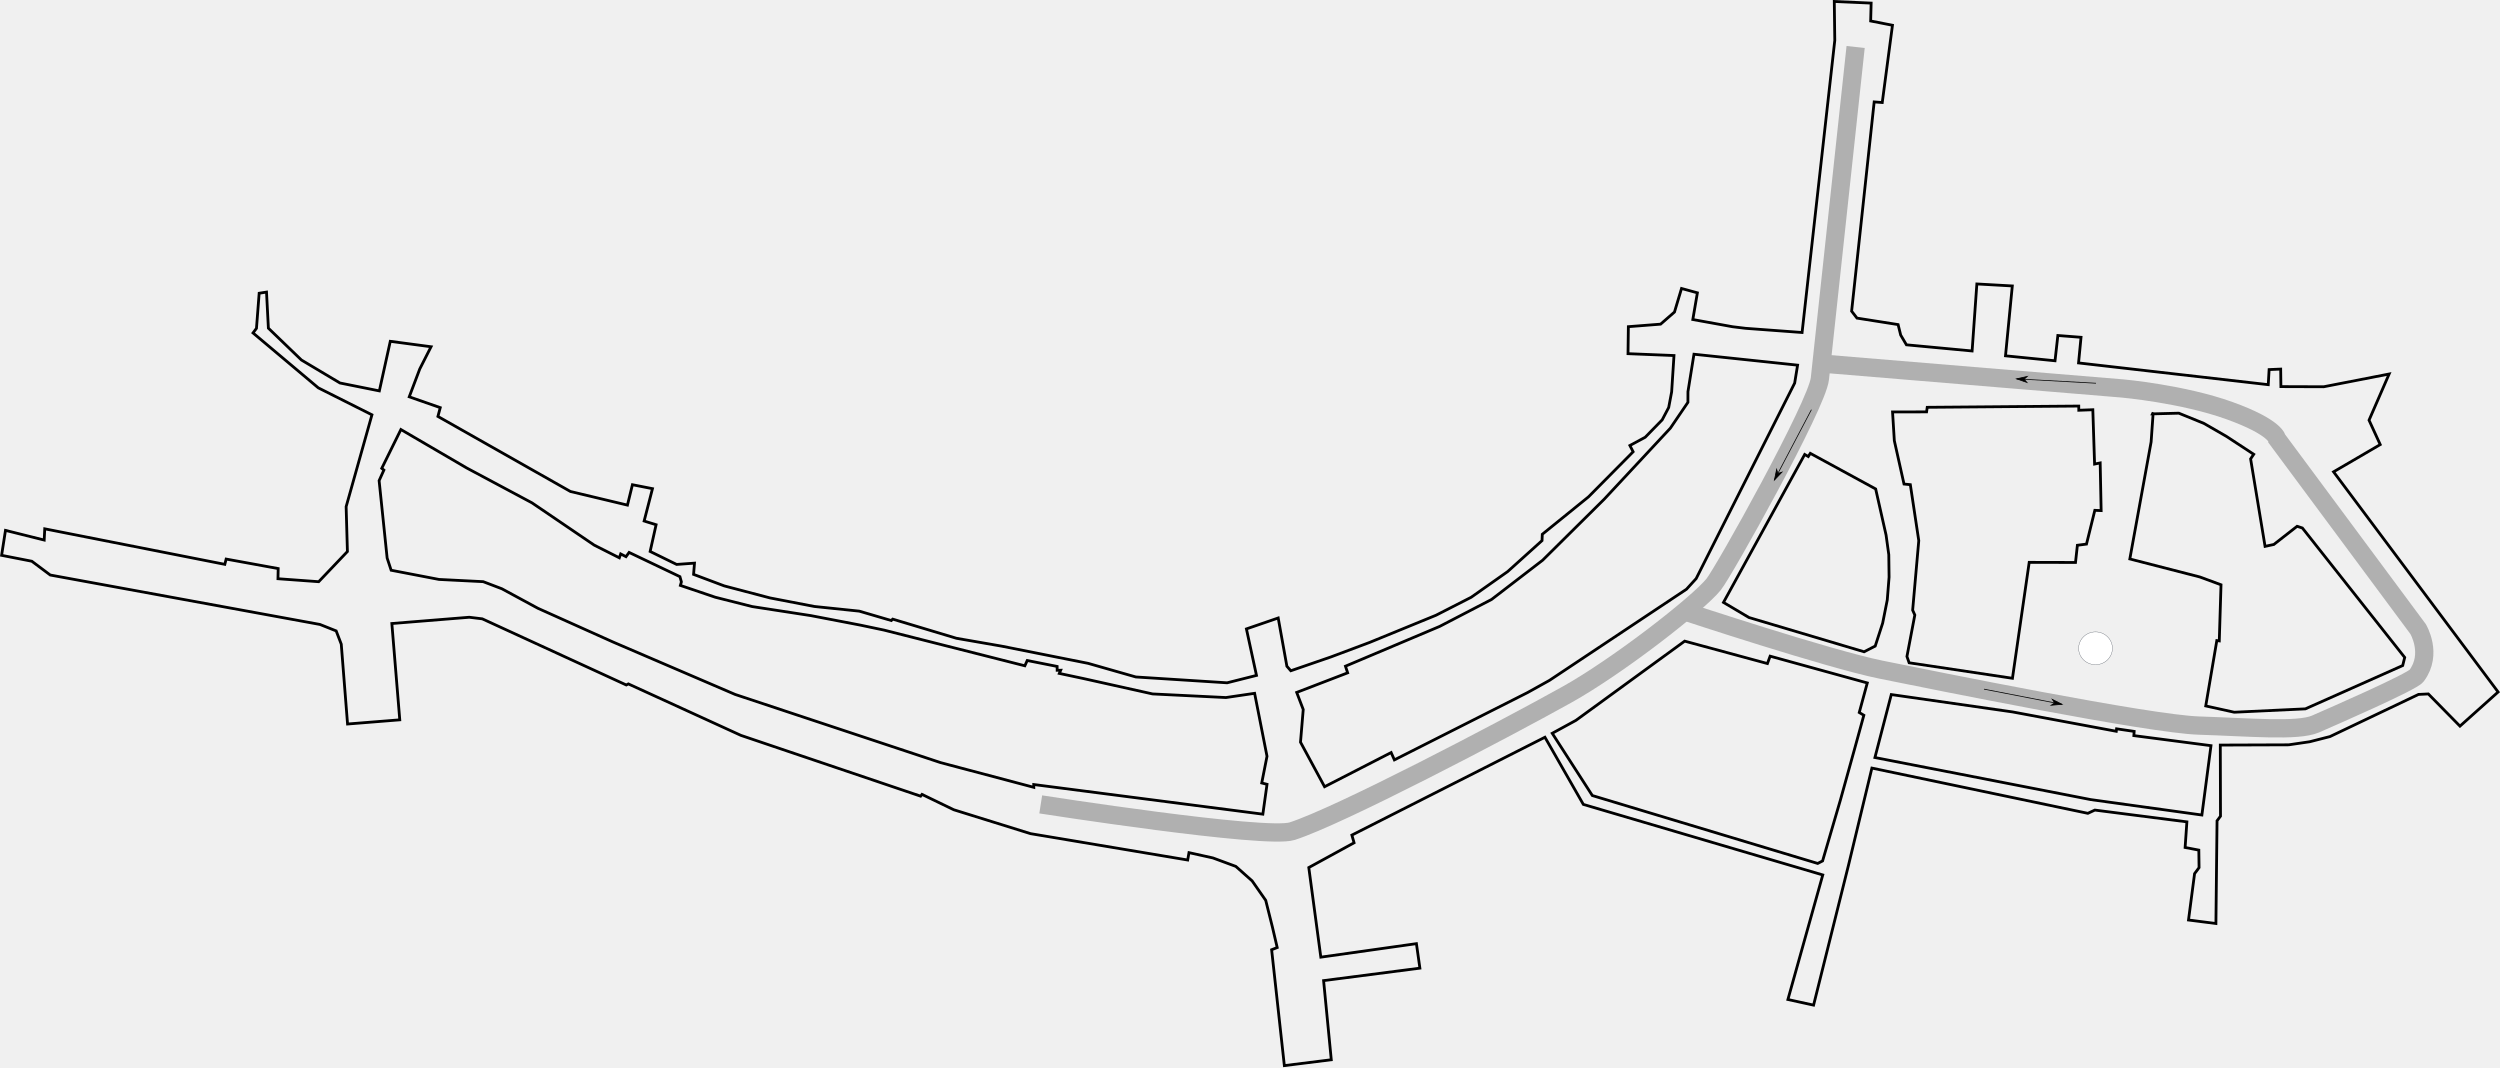
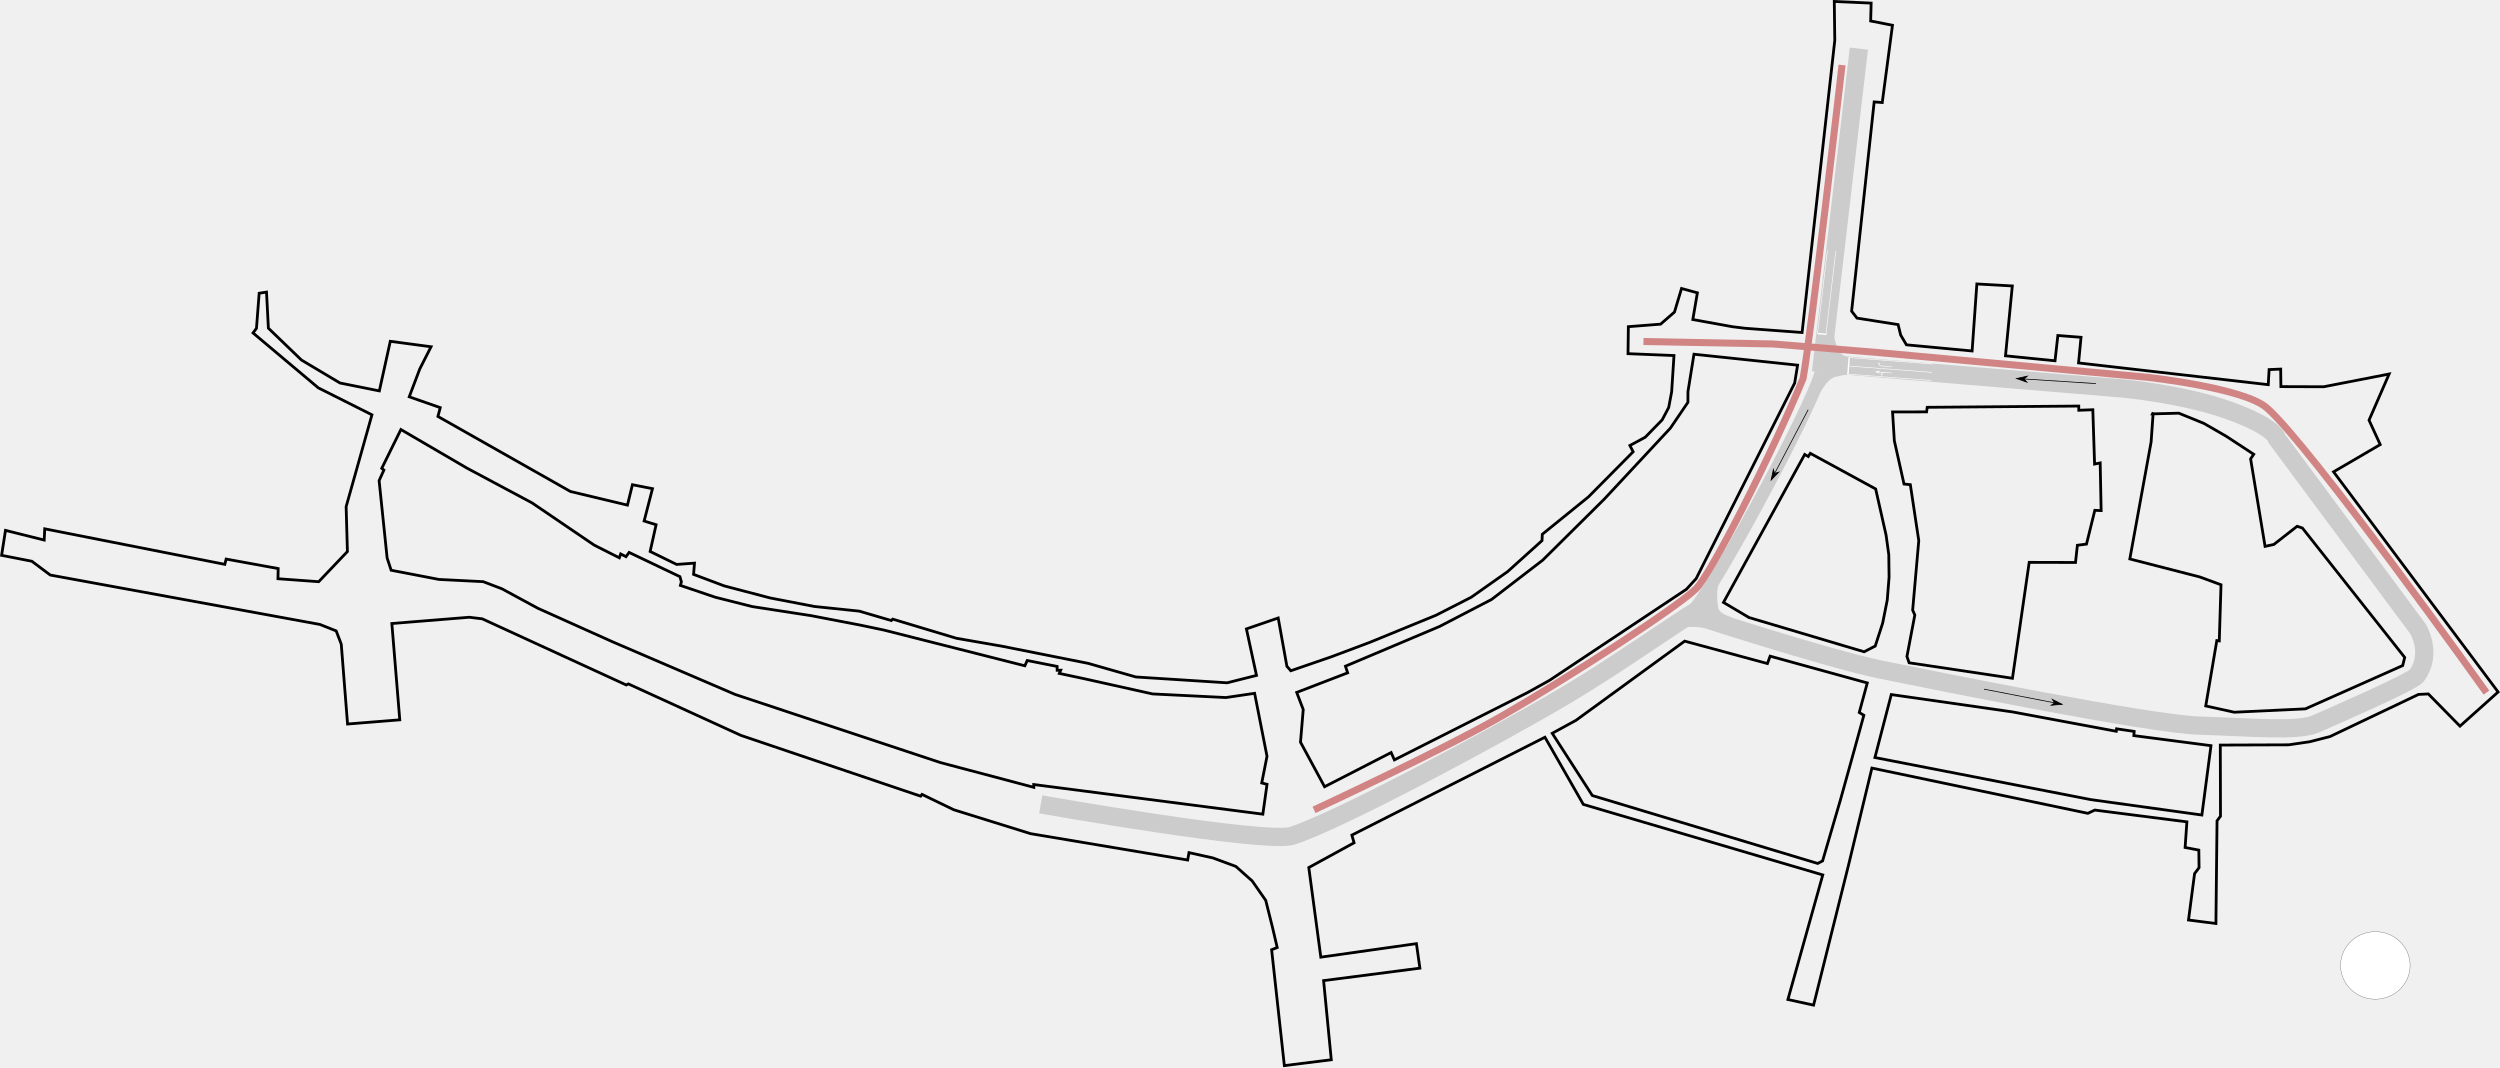
<svg xmlns="http://www.w3.org/2000/svg" version="1.1" width="889.202mm" height="379.578mm" viewBox="0 0 889.202 379.578" id="svg12">
  <defs id="defs16">
+     <marker style="overflow:visible;" id="marker1666" refX="0.0" refY="0.0" orient="auto">
+       <path transform="scale(0.2) rotate(180) translate(6,0)" style="fill-rule:evenodd;stroke:#000000;stroke-width:1pt;stroke-opacity:1;fill:#000000;fill-opacity:1" d="M 0.0,0.0 L 5.0,-5.0 L -12.5,0.0 L 5.0,5.0 L 0.0,0.0 z " id="path1664" />
+     </marker>
+     <marker style="overflow:visible" id="marker1590" refX="0" refY="0" orient="auto">
+       <path transform="matrix(-0.4,0,0,-0.4,-4,0)" style="fill:#000000;fill-opacity:1;fill-rule:evenodd;stroke:#000000;stroke-width:1pt;stroke-opacity:1" d="M 0,0 5,-5 -12.5,0 5,5 Z" id="path1588" />
+     </marker>
+     <marker style="overflow:visible;" id="Arrow1Send" refX="0.0" refY="0.0" orient="auto">
+       <path transform="scale(0.2) rotate(180) translate(6,0)" style="fill-rule:evenodd;stroke:#ffffff;stroke-width:1pt;stroke-opacity:1;fill:#ffffff;fill-opacity:1" d="M 0.0,0.0 L 5.0,-5.0 L -12.5,0.0 L 5.0,5.0 L 0.0,0.0 z " id="path976" />
+     </marker>
+     <marker style="overflow:visible" id="marker1440" refX="0" refY="0" orient="auto">
+       <path transform="matrix(-0.4,0,0,-0.4,-4,0)" style="fill:#000000;fill-opacity:1;fill-rule:evenodd;stroke:#000000;stroke-width:1pt;stroke-opacity:1" d="M 0,0 5,-5 -12.5,0 5,5 Z" id="path1438" />
+     </marker>
+     <marker style="overflow:visible;" id="Arrow1Mend" refX="0.0" refY="0.0" orient="auto">
+       <path transform="scale(0.4) rotate(180) translate(10,0)" style="fill-rule:evenodd;stroke:#000000;stroke-width:1pt;stroke-opacity:1;fill:#000000;fill-opacity:1" d="M 0.0,0.0 L 5.0,-5.0 L -12.5,0.0 L 5.0,5.0 L 0.0,0.0 z " id="path970" />
+     </marker>
+     <marker style="overflow:visible" id="marker917" refX="0" refY="0" orient="auto">
+       <path transform="matrix(-0.8,0,0,-0.8,-10,0)" style="fill:#000000;fill-opacity:1;fill-rule:evenodd;stroke:#000000;stroke-width:1pt;stroke-opacity:1" d="M 0,0 5,-5 -12.5,0 5,5 Z" id="path915" />
+     </marker>
    <marker style="overflow:visible;" id="Arrow1Lend" refX="0.0" refY="0.0" orient="auto">
      <path transform="scale(0.8) rotate(180) translate(12.5,0)" style="fill-rule:evenodd;stroke:#000000;stroke-width:1pt;stroke-opacity:1;fill:#000000;fill-opacity:1" d="M 0.0,0.0 L 5.0,-5.0 L -12.5,0.0 L 5.0,5.0 L 0.0,0.0 z " id="path861" />
    </marker>
    <marker style="overflow:visible" id="Arrow1Lstart" refX="0.0" refY="0.0" orient="auto">
      <path transform="scale(0.8) translate(12.5,0)" style="fill-rule:evenodd;stroke:#000000;stroke-width:1pt;stroke-opacity:1;fill:#000000;fill-opacity:1" d="M 0.0,0.0 L 5.0,-5.0 L -12.5,0.0 L 5.0,5.0 L 0.0,0.0 z " id="path858" />
    </marker>
    <marker style="overflow:visible" id="Arrow1Lend-0" refX="0" refY="0" orient="auto">
      <path transform="matrix(-0.8,0,0,-0.8,-10,0)" style="fill:#000000;fill-opacity:1;fill-rule:evenodd;stroke:#000000;stroke-width:1pt;stroke-opacity:1" d="M 0,0 5,-5 -12.5,0 5,5 Z" id="path861-7" />
    </marker>
    <marker style="overflow:visible" id="Arrow1Lend-5" refX="0" refY="0" orient="auto">
      <path transform="matrix(-0.8,0,0,-0.8,-10,0)" style="fill:#000000;fill-opacity:1;fill-rule:evenodd;stroke:#000000;stroke-width:1pt;stroke-opacity:1" d="M 0,0 5,-5 -12.5,0 5,5 Z" id="path861-8" />
    </marker>
+     <marker style="overflow:visible" id="Arrow1Mend-1" refX="0" refY="0" orient="auto">
+       <path transform="matrix(-0.4,0,0,-0.4,-4,0)" style="fill:#ffffff;fill-opacity:1;fill-rule:evenodd;stroke:#ffffff;stroke-width:1pt;stroke-opacity:1" d="M 0,0 5,-5 -12.5,0 5,5 Z" id="path970-1" />
+     </marker>
+     <marker style="overflow:visible" id="Arrow1Send-5" refX="0" refY="0" orient="auto">
+       <path transform="matrix(-0.2,0,0,-0.2,-1.2,0)" style="fill:#ffffff;fill-opacity:1;fill-rule:evenodd;stroke:#ffffff;stroke-width:1pt;stroke-opacity:1" d="M 0,0 5,-5 -12.5,0 5,5 Z" id="path976-4" />
+     </marker>
+     <marker style="overflow:visible" id="Arrow1Send-8" refX="0" refY="0" orient="auto">
+       <path transform="matrix(-0.2,0,0,-0.2,-1.2,0)" style="fill:#ffffff;fill-opacity:1;fill-rule:evenodd;stroke:#ffffff;stroke-width:1pt;stroke-opacity:1" d="M 0,0 5,-5 -12.5,0 5,5 Z" id="path976-3" />
+     </marker>
+     <marker style="overflow:visible" id="Arrow1Send-5-2" refX="0" refY="0" orient="auto">
+       <path transform="matrix(-0.2,0,0,-0.2,-1.2,0)" style="fill:#ffffff;fill-opacity:1;fill-rule:evenodd;stroke:#ffffff;stroke-width:1pt;stroke-opacity:1" d="M 0,0 5,-5 -12.5,0 5,5 Z" id="path976-4-5" />
+     </marker>
  </defs>
+   <path style="fill:#cccccc;fill-opacity:1;fill-rule:evenodd;stroke:none;stroke-width:0.265px;stroke-linecap:butt;stroke-linejoin:miter;stroke-opacity:1" d="m 645.339,142.995 c 2.473,-3.892 4.448,-8.28 7.613,-8.993 7.871,-1.774 7.53,-0.598 7.53,-0.598 0,0 0.204,-2.44 0.972,-5.465 -3.977,-0.08 -7.2,-1.819 -7.931,-4.043 -1.426,-4.34 -1.436,-4.866 -0.946,-7.676 0.491,-2.811 -0.15,-2.784 -0.15,-2.784 z" id="path2069-6" />
  <g id="g10" transform="translate(0.5680582,0.5228749)">
    <path d="m 601.943,125.468 36.857,3.889 -1.041,6.373 -35.034,69.536 -3.445,3.785 -48.738,32.428 -7.804,4.341 -47.35,23.931 -1.157,-2.604 -23.673,12.153 -8.565,-15.851 0.973,-11.61 -2.325,-6.08 18.125,-6.968 -0.779,-2.359 33.503,-14.15 18.466,-9.591 18.16,-13.952 21.927,-21.732 23.504,-25.243 6.244,-9.184 0.013,-3.803 z m 180.655,163.894 -39.496,-5.477 -76.798,-14.971 5.824,-22.396 43.124,6.178 36.894,6.882 0.113,-0.874 6.25,0.917 -0.105,1.498 27.432,3.575 z m -426.972,-60.075 -16.006,-2.785 -22.671,-6.814 -0.492,0.505 -11.397,-3.344 -15.992,-1.663 -15.76,-3.038 -16.275,-4.278 -10.908,-4.098 0.322,-3.995 -6.357,0.457 -9.417,-4.616 2.122,-9.505 -4.259,-1.316 2.97,-11.511 -7.13,-1.404 -1.777,7.256 -20.275,-4.849 -47.135,-26.697 0.833,-3.128 -11.03,-3.847 3.739,-9.9 4.014,-7.908 -14.498,-1.931 -3.888,17.633 -14.01,-2.811 -13.706,-8.177 -11.751,-11.319 -0.666,-12.835 -2.615,0.408 -0.96,12.482 -1.226,1.637 23.211,19.525 19.09,9.603 -9.182,32.666 0.457,15.956 -10.216,10.732 -14.487,-1.059 0.078,-3.617 -18.509,-3.376 -0.475,1.877 -64.045,-12.634 -0.197,3.993 L 1.382,188.124 0,196.996 l 10.757,2.104 6.552,4.903 95.924,17.581 5.769,2.294 1.808,4.715 2.241,28.402 18.571,-1.488 -2.816,-34.256 27.544,-2.228 4.624,0.563 51.21,23.527 0.744,-0.384 40.038,18.31 63.91,21.617 0.491,-0.63 11.3,5.465 27.309,8.5 55.891,9.377 0.465,-2.625 8.508,1.885 8.149,3.012 5.806,5.162 4.831,6.921 2.368,9.446 1.717,7.335 -1.986,0.774 4.526,41.217 16.691,-2.086 -2.735,-28.147 34.252,-4.433 -1.236,-8.713 -33.998,4.804 -4.28,-31.868 16.105,-8.813 -0.784,-2.733 68.669,-34.806 13.659,23.89 85.163,25.087 -12.403,44.304 9.133,2.002 12.455,-49.916 8.289,-34.399 76.813,16.093 2.48,-1.154 32.742,4.192 -0.631,9.111 4.878,0.935 0.08,6.234 -1.594,2.14 -2.158,16.488 9.748,1.246 0.402,-36.542 1.227,-1.637 -0.067,-25.288 24.319,-0.089 7.472,-1.094 7.213,-1.839 31.497,-14.995 3.491,-0.17 11.252,11.452 13.568,-12.146 -58.526,-78.306 16.594,-9.691 -3.98,-8.678 7.15,-16.428 -23.273,4.539 -15.222,-0.053 -0.08,-6.234 -4.115,0.178 -0.305,5.366 -67.474,-7.735 0.881,-9.114 -8.243,-0.642 -1.007,8.991 -17.615,-1.768 2.424,-24.846 -12.611,-0.71 -1.689,23.839 -23.36,-2.193 -2.041,-3.465 -0.922,-3.729 -14.628,-2.305 -1.903,-2.469 8.022,-74.424 2.872,0.212 L 672.547,8.462 664.792,6.941 664.959,0.579 651.851,0 l 0.179,13.839 -11.634,103.9 -20.107,-1.486 -4.624,-0.564 -14.132,-2.561 1.624,-9.498 -5.635,-1.548 -2.512,8.387 -4.935,4.304 -11.467,0.896 -0.125,9.603 16.353,0.662 -0.831,12.917 -1.051,5.563 -2.314,4.394 -6.034,6.188 -5.452,2.938 1.152,2.23 -15.887,16.042 -16.422,13.306 -0.096,2.246 -12.209,11.007 -12.982,9.146 -12.518,6.397 -23.58,9.657 -13.782,5.166 -14.284,4.923 -1.393,-1.603 -3.092,-17.168 -11.303,3.887 3.583,16.539 -10.446,2.629 -32.466,-2.074 -16.976,-4.847 z m 53.745,17.011 26.092,1.283 10.211,-1.504 4.407,22.389 -1.873,9.501 1.878,0.474 -1.484,10.619 -81.483,-10.542 0.013,0.997 -33.177,-8.798 -73.052,-24.242 -43.411,-18.64 -26.731,-11.998 -12.816,-6.941 -6.646,-2.532 -15.731,-0.793 -17.011,-3.27 -1.429,-4.346 -2.853,-27.521 1.698,-3.763 -0.757,-0.614 6.807,-13.805 23.384,13.662 23.243,12.417 22.154,15.05 8.917,4.498 0.481,-1.378 1.884,0.973 1.103,-1.511 18.078,8.619 0.523,1.864 -0.358,1.252 12.406,4.203 13.143,3.321 20.878,3.221 17.636,3.388 8.382,1.762 50.071,12.694 0.849,-1.881 10.632,2.107 0.018,1.371 1.247,-0.016 -0.484,1.129 8.57,1.822 z m 150.588,9.4 38.687,-28.183 29.423,7.975 0.964,-2.631 34.558,9.53 -2.859,10.512 1.635,0.977 -3.337,12.139 -5.007,18.021 -6.333,21.655 -1.735,0.895 -80.161,-24.154 -14.26,-22.137 z" style="fill:none;stroke:#000000" id="path2" />
    <path d="m 672.577,146.005 0.631,10.217 3.443,15.418 2.249,0.22 3.002,19.913 -2.176,24.719 0.771,1.736 -2.804,14.751 0.777,2.235 36.752,5.512 5.956,-41.228 16.47,0.037 0.67,-6.119 3.239,-0.416 2.964,-12.009 2.247,0.096 -0.344,-16.955 -1.991,0.4 -0.624,-19.32 -4.988,0.189 -0.019,-1.496 -53.894,0.446 -0.229,1.624 z" style="fill:none;stroke:#000000" id="path4" />
    <path d="m 765.281,146.181 -0.738,10.484 -7.573,41.622 24.911,6.413 7.522,2.771 -0.616,19.96 -0.875,-0.113 -3.942,23.245 10.135,2.239 25.312,-1.199 34.611,-15.409 0.712,-2.877 -36.401,-46.044 -1.879,-0.599 -8.276,6.466 -3.111,0.664 -5.142,-31.109 1.102,-1.635 -9.689,-6.36 -8.045,-4.635 -8.905,-3.626 -9.354,0.245 z" style="fill:none;stroke:#000000" id="path6" />
    <path d="m 641.331,161.122 -28.889,52.622 9.053,5.37 40.956,12.191 3.966,-2.046 2.64,-8.14 1.64,-8.251 0.644,-8.114 -0.103,-7.979 -0.963,-6.971 -3.705,-16.412 -23.245,-12.669 -0.734,1.132 z" style="fill:none;stroke:#000000" id="path8" />
  </g>
-   <ellipse style="color:#000000;overflow:visible;opacity:0.99;fill:#ffffff;stroke:#343c48;stroke-width:0.1;stroke-miterlimit:4;stroke-dasharray:none" id="path847" cx="745.338" cy="230.584" rx="6.005" ry="5.832" />
-   <path style="fill:none;fill-rule:evenodd;stroke:#b0b0b0;stroke-width:6.5;stroke-linecap:butt;stroke-linejoin:miter;stroke-miterlimit:4;stroke-dasharray:none;stroke-opacity:1" d="M 660.013,16.71 647.295,134.724 c -0.999,9.266 -34.07,68.525 -37.796,73.144 -5.562,6.893 -34.036,29.092 -52.255,39.245 -22.893,12.757 -80.916,43.156 -97.654,48.522 -9.327,2.99 -89.424,-9.53 -89.424,-9.53" id="path835" />
-   <path style="font-variation-settings:normal;opacity:1;vector-effect:none;fill:none;fill-opacity:1;fill-rule:evenodd;stroke:#b0b0b0;stroke-width:6.5;stroke-linecap:butt;stroke-linejoin:miter;stroke-miterlimit:4;stroke-dasharray:none;stroke-dashoffset:0;stroke-opacity:1;stop-color:#000000;stop-opacity:1" d="m 598.91,217.365 c 0,0 51.318,17.001 70.122,20.816 18.804,3.815 95.381,19.349 113.095,19.894 17.714,0.545 35.155,2.18 41.423,-0.545 6.268,-2.725 34.337,-14.989 35.972,-17.169 5.861,-7.815 0.545,-16.624 0.545,-16.624 L 809.924,156.153 c 0,0 -0.273,-4.088 -16.896,-10.083 -16.624,-5.995 -38.153,-7.903 -38.153,-7.903 L 649.684,129.446" id="path837" />
+   <ellipse style="color:#000000;overflow:visible;opacity:0.99;fill:#ffffff;stroke:#343c48;stroke-width:0.1;stroke-miterlimit:4;stroke-dasharray:none" id="path847" cx="844.863" cy="343.384" rx="12.365" ry="12.01" />
+   <path style="fill:none;fill-rule:evenodd;stroke:#cccccc;stroke-width:6.5;stroke-linecap:butt;stroke-linejoin:miter;stroke-miterlimit:4;stroke-dasharray:none;stroke-opacity:1" d="m 606.13,215.545 c -9.212,5.343 -30.949,20.924 -48.886,31.567 -24.255,14.392 -80.916,44.791 -97.654,50.157 -9.327,2.99 -89.424,-11.165 -89.424,-11.165" id="path2061" />
+   <path style="fill:none;fill-rule:evenodd;stroke:#cccccc;stroke-width:4.5;stroke-linecap:butt;stroke-linejoin:miter;stroke-miterlimit:4;stroke-dasharray:none;stroke-opacity:1" d="m 647.704,132.408 c -3.418,13.309 -41.608,83.56 -45.913,84.902" id="path2059" />
+   <path style="fill:none;fill-rule:evenodd;stroke:#cccccc;stroke-width:6.5;stroke-linecap:butt;stroke-linejoin:miter;stroke-miterlimit:4;stroke-dasharray:none;stroke-opacity:1" d="M 661.169,17.288 647.704,132.408" id="path835" />
+   <path style="font-variation-settings:normal;opacity:1;vector-effect:none;fill:none;fill-opacity:1;fill-rule:evenodd;stroke:#cccccc;stroke-width:6.5;stroke-linecap:butt;stroke-linejoin:miter;stroke-miterlimit:4;stroke-dasharray:none;stroke-dashoffset:0;stroke-opacity:1;stop-color:#000000;stop-opacity:1" d="m 601.319,218.425 c 0,0 48.91,15.941 67.714,19.756 18.804,3.815 95.381,19.349 113.095,19.894 17.714,0.545 35.155,2.18 41.423,-0.545 6.268,-2.725 34.337,-14.989 35.972,-17.169 5.861,-7.815 0.545,-16.624 0.545,-16.624 L 809.924,156.153 c 0,0 -0.273,-4.088 -16.896,-10.083 -16.624,-5.995 -38.153,-7.903 -38.153,-7.903 L 649.684,129.446" id="path837" />
  <path style="fill:none;fill-rule:evenodd;stroke:#000000;stroke-width:0.265;stroke-linecap:butt;stroke-linejoin:miter;stroke-opacity:1;stroke-miterlimit:4;stroke-dasharray:none;marker-end:url(#Arrow1Lend)" d="m 705.666,245.114 27.749,5.396" id="path856" />
-   <path style="fill:none;fill-rule:evenodd;stroke:#000000;stroke-width:0.265;stroke-linecap:butt;stroke-linejoin:miter;stroke-miterlimit:4;stroke-dasharray:none;stroke-opacity:1;marker-end:url(#Arrow1Lend-0)" d="M 745.495,136.306 717.269,134.754" id="path856-9" />
-   <path style="fill:none;fill-rule:evenodd;stroke:#000000;stroke-width:0.265;stroke-linecap:butt;stroke-linejoin:miter;stroke-miterlimit:4;stroke-dasharray:none;stroke-opacity:1;marker-end:url(#Arrow1Lend-5)" d="m 644.286,145.716 -13.16,25.018" id="path856-7" />
+   <path style="fill:none;fill-rule:evenodd;stroke:#000000;stroke-width:0.265;stroke-linecap:butt;stroke-linejoin:miter;stroke-miterlimit:4;stroke-dasharray:none;stroke-opacity:1;marker-end:url(#Arrow1Lend-0)" d="m 745.483,136.436 -28.211,-1.808" id="path856-9" />
+   <path style="fill:none;fill-rule:evenodd;stroke:#000000;stroke-width:0.265;stroke-linecap:butt;stroke-linejoin:miter;stroke-miterlimit:4;stroke-dasharray:none;stroke-opacity:1;marker-end:url(#Arrow1Lend-5)" d="m 643.13,145.716 -13.16,25.018" id="path856-7" />
+   <g id="g1929" transform="rotate(4.374383,748.0009,1624.137)" style="stroke:#ffffff;stroke-opacity:1">
+     <path style="fill:none;fill-rule:evenodd;stroke:#ffffff;stroke-width:0.2;stroke-linecap:butt;stroke-linejoin:miter;stroke-miterlimit:4;stroke-dasharray:none;stroke-opacity:1" d="m 543.56,138.439 h 30" id="path874" />
+     <path style="fill:none;fill-rule:evenodd;stroke:#ffffff;stroke-width:0.2;stroke-linecap:butt;stroke-linejoin:miter;stroke-miterlimit:4;stroke-dasharray:none;stroke-opacity:1" d="m 543.56,141.439 h 30" id="path874-0" />
+     <path style="fill:none;fill-rule:evenodd;stroke:#ffffff;stroke-width:0.2;stroke-linecap:butt;stroke-linejoin:miter;stroke-miterlimit:4;stroke-dasharray:none;stroke-opacity:1" d="m 543.56,144.339 h 30" id="path874-1" />
+     <path style="fill:none;fill-rule:evenodd;stroke:#ffffff;stroke-width:0.5;stroke-linecap:butt;stroke-linejoin:miter;stroke-miterlimit:4;stroke-dasharray:none;stroke-opacity:1" d="m 543.81,138.439 c 0,6 0,6 0,6" id="path905" />
+     <path style="fill:none;fill-rule:evenodd;stroke:#ffffff;stroke-width:0.2;stroke-linecap:butt;stroke-linejoin:miter;stroke-miterlimit:4;stroke-dasharray:none;stroke-opacity:1;marker-end:url(#Arrow1Mend-1)" d="m 559.323,142.742 c -5.604,0 -5.604,0 -5.604,0" id="path907-9" />
+     <path style="fill:none;fill-rule:evenodd;stroke:#ffffff;stroke-width:0.2;stroke-linecap:butt;stroke-linejoin:miter;stroke-miterlimit:4;stroke-dasharray:none;stroke-opacity:1;marker-end:url(#Arrow1Send)" d="m 556.769,142.754 c 0,0 -0.951,0.012 -0.951,0.482 0,0.47 0,0.47 0,0.47" id="path1430" />
+     <path style="fill:none;fill-rule:evenodd;stroke:#ffffff;stroke-width:0.2;stroke-linecap:butt;stroke-linejoin:miter;stroke-miterlimit:4;stroke-dasharray:none;stroke-opacity:1;marker-end:url(#Arrow1Send-5)" d="m 559.196,140.542 c 0,0 -3.588,-0.02 -3.796,-0.018 -0.426,0.005 -0.859,-0.139 -0.869,-0.566 l -0.009,-0.376" id="path1430-8" />
+   </g>
+   <path style="fill:#cccccc;fill-rule:evenodd;stroke:none;stroke-width:0.265px;stroke-linecap:butt;stroke-linejoin:miter;stroke-opacity:1;fill-opacity:1" d="m 591.365,225.713 c 3.815,-2.589 4.532,-2.402 7.767,-2.657 7.468,-0.589 12.945,1.908 12.945,1.908 0,0 2.385,-2.572 4.292,-5.042 -3.618,-1.654 -4.973,-1.976 -5.314,-4.292 -0.66,-4.49 -0.273,-7.835 1.294,-10.219 1.567,-2.385 1.499,-2.385 1.499,-2.385 z" id="path2069" />
+   <path style="font-variation-settings:normal;opacity:1;vector-effect:none;fill:none;fill-opacity:1;fill-rule:evenodd;stroke:#d28484;stroke-width:2.5;stroke-linecap:butt;stroke-linejoin:miter;stroke-miterlimit:4;stroke-dasharray:none;stroke-dashoffset:0;stroke-opacity:1;stop-color:#000000;stop-opacity:1" d="m 655.178,23.124 c 0,0 -11.019,95.677 -13.854,111.494 -10.925,26.485 -32.602,69.393 -38.106,74.813 -6.609,6.508 -45.037,31.429 -68.811,45.102 -21.658,12.456 -67.039,33.52 -67.039,33.52" id="path2073" />
+   <path style="fill:none;fill-rule:evenodd;stroke:#d18484;stroke-width:2.5;stroke-linecap:butt;stroke-linejoin:miter;stroke-miterlimit:4;stroke-dasharray:none;stroke-opacity:1" d="m 584.544,121.47 46.102,0.875 37.642,3.073 95.466,8.771 c 0,0 34.122,3.737 42.394,10.791 15.147,12.916 78.236,101.36 78.236,101.36" id="path863" />
+   <g id="g2591" transform="rotate(-2.986569,648.2894,120.7429)">
+     <path style="fill:none;fill-rule:evenodd;stroke:#ffffff;stroke-width:0.2;stroke-linecap:butt;stroke-linejoin:miter;stroke-miterlimit:4;stroke-dasharray:none;stroke-opacity:1" d="m 646.557,118.66 5.071,-29.568" id="path874-6" />
+     <path style="fill:none;fill-rule:evenodd;stroke:#ffffff;stroke-width:0.2;stroke-linecap:butt;stroke-linejoin:miter;stroke-miterlimit:4;stroke-dasharray:none;stroke-opacity:1" d="m 649.514,119.167 5.071,-29.568" id="path874-0-1" />
+     <path style="fill:none;fill-rule:evenodd;stroke:#ffffff;stroke-width:0.5;stroke-linecap:butt;stroke-linejoin:miter;stroke-miterlimit:4;stroke-dasharray:none;stroke-opacity:1" d="m 646.628,118.528 c 3.062,0.468 3.062,0.468 3.062,0.468" id="path905-5" />
+   </g>
</svg>
